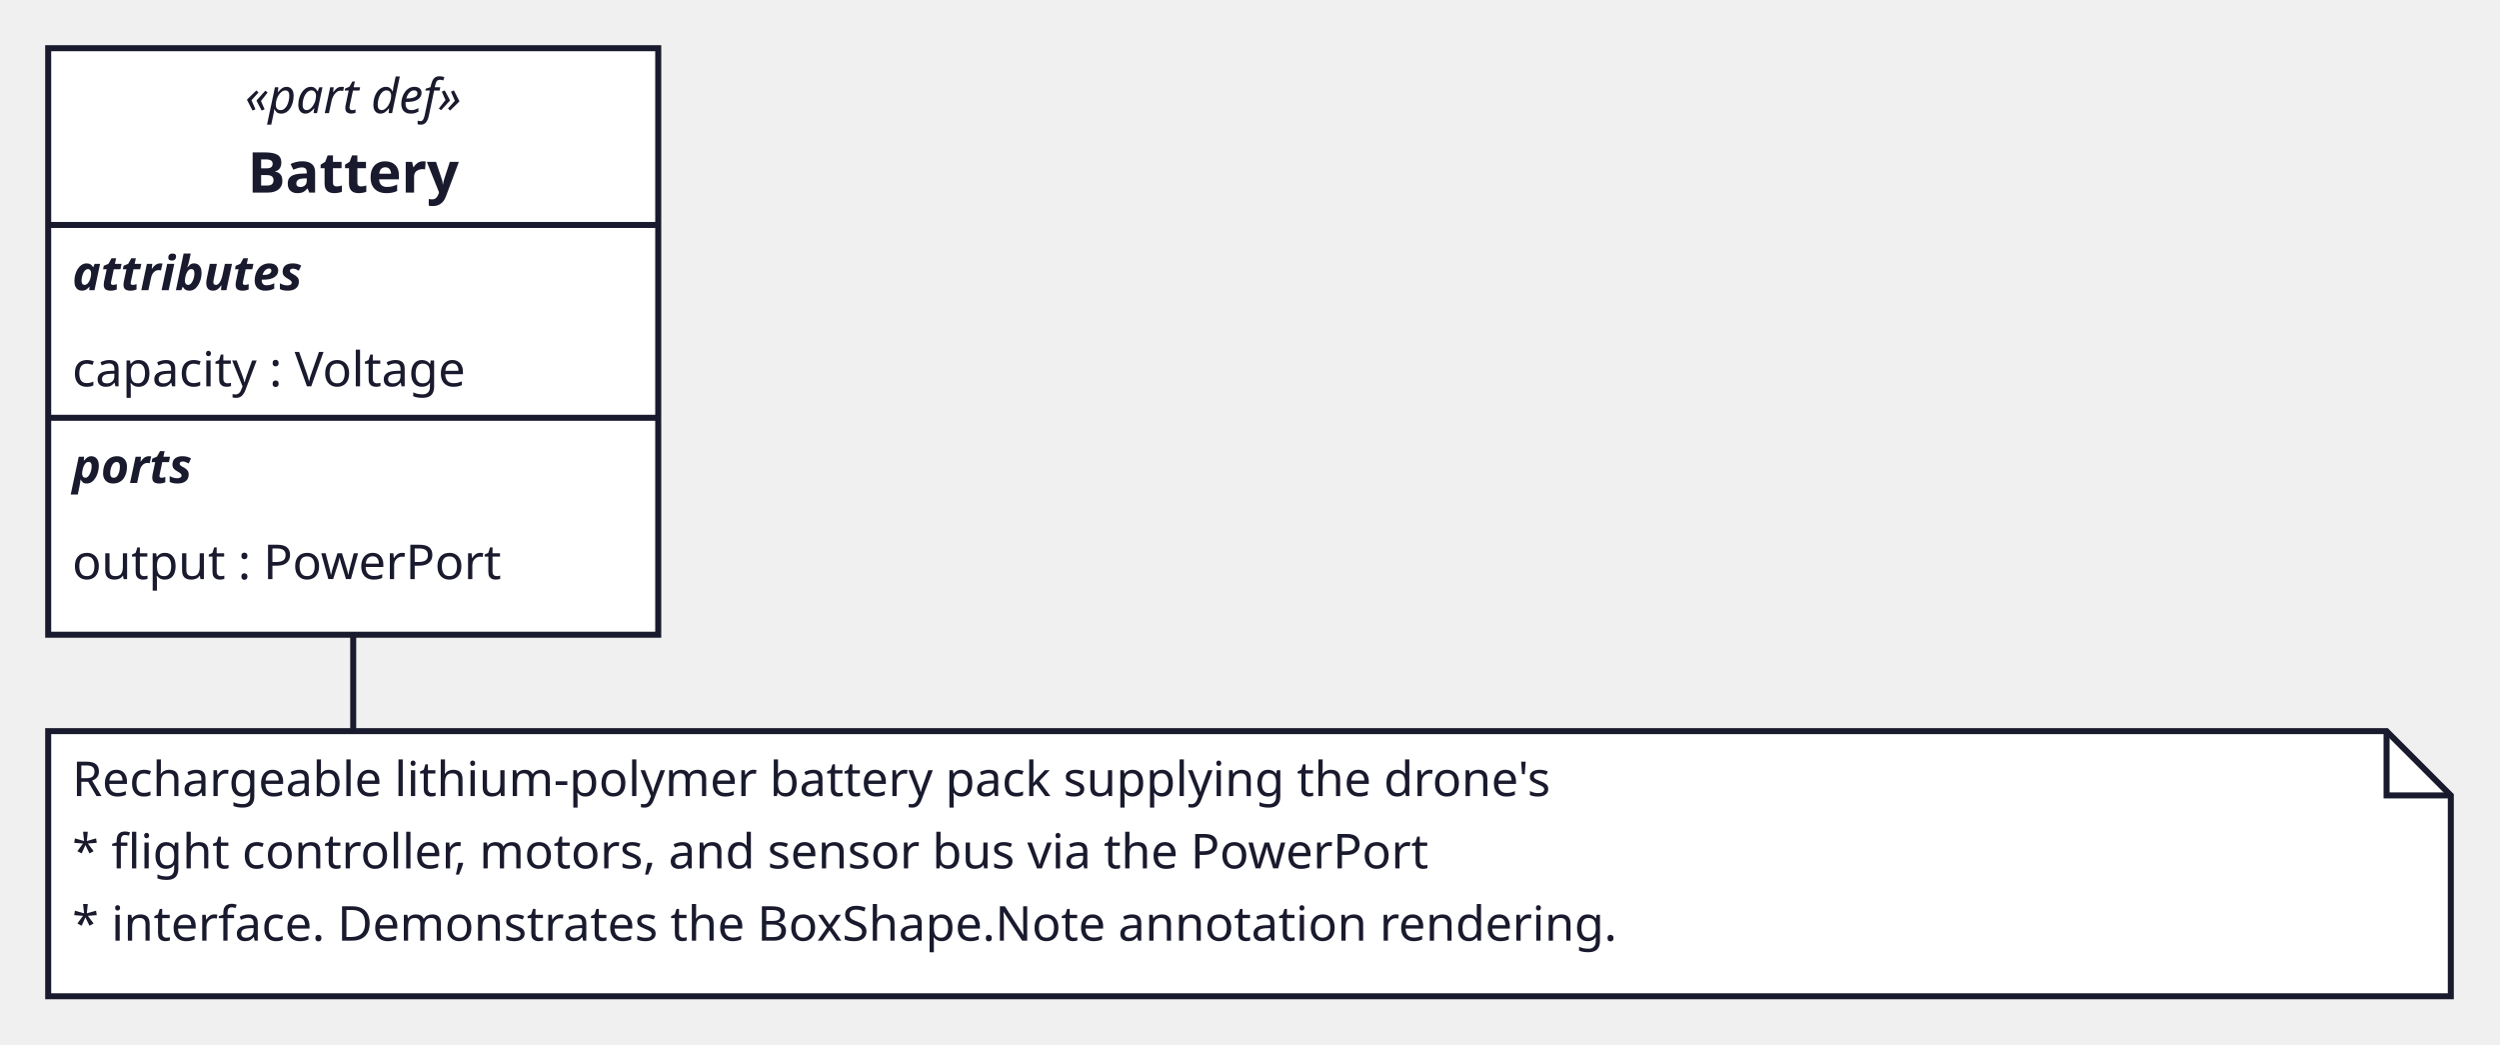
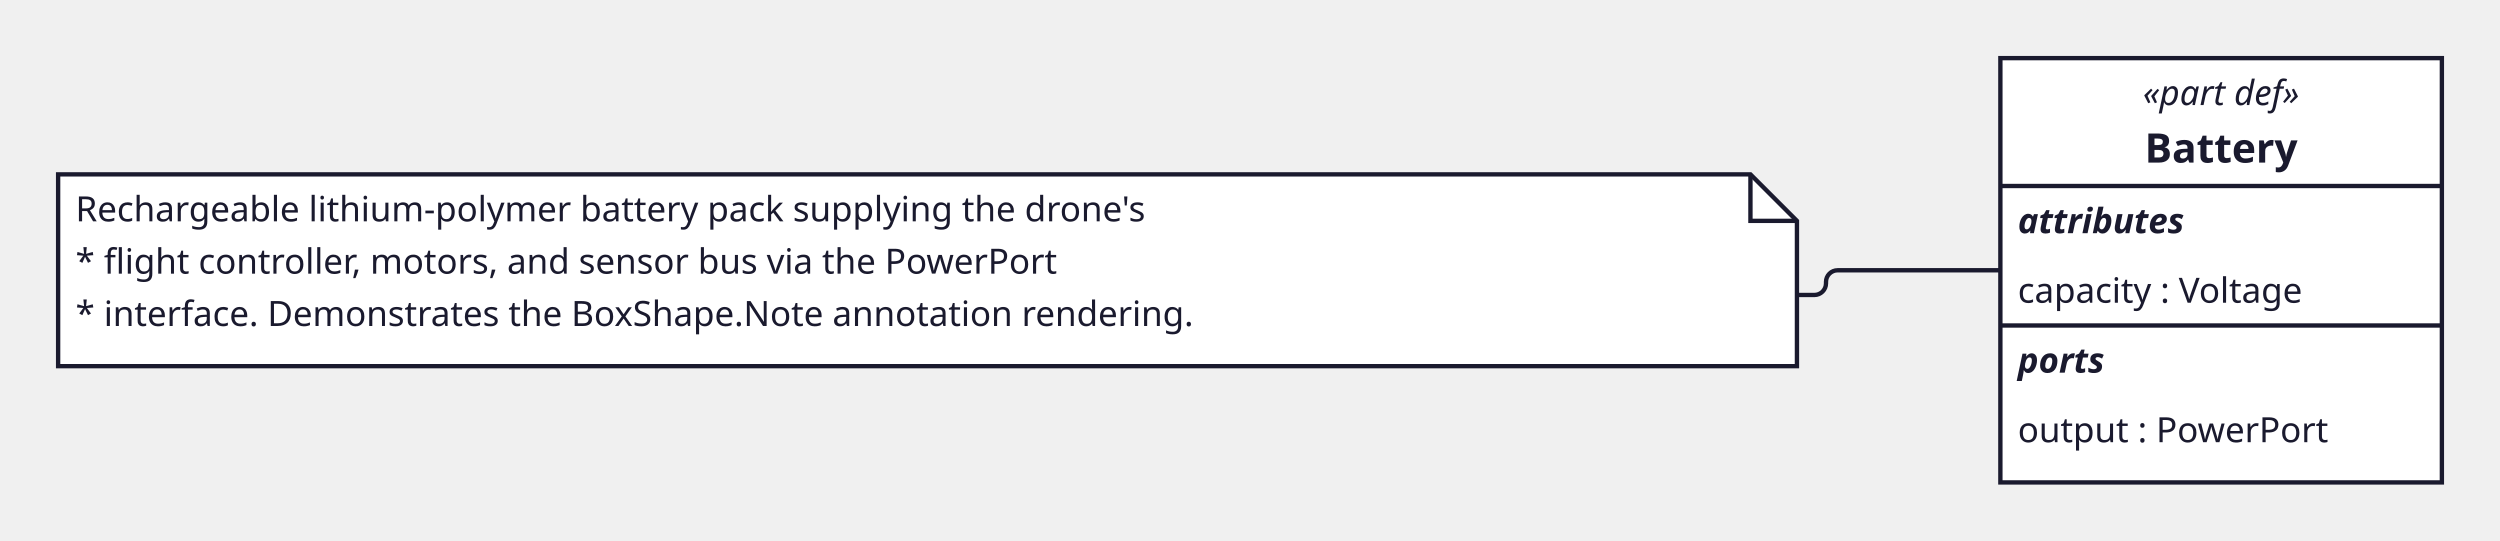
- <svg xmlns="http://www.w3.org/2000/svg" width="622.32" height="260.00" viewBox="0 0 622.32 260.00">
+ <svg xmlns="http://www.w3.org/2000/svg" width="860.24" height="186.00" viewBox="0 0 860.24 186.00">
  <defs>
    <marker id="line-end-open-chevron" markerWidth="10" markerHeight="7" refX="9" refY="3.5" orient="auto">
      <polyline points="0 0, 10 3.5, 0 7" fill="none" stroke="#1A1A2E" stroke-width="1.50" />
    </marker>
    <marker id="line-end-hollow-triangle" markerWidth="10" markerHeight="7" refX="9" refY="3.5" orient="auto">
      <polygon points="0 0, 10 3.5, 0 7" fill="#FFFFFF" stroke="#1A1A2E" stroke-width="1.50" />
    </marker>
    <marker id="line-end-filled-arrow" markerWidth="10" markerHeight="7" refX="9" refY="3.5" orient="auto">
      <polygon points="0 0, 10 3.5, 0 7" fill="#1A1A2E" stroke="#1A1A2E" stroke-width="1.50" />
    </marker>
    <marker id="line-end-hollow-triangle-crossbar" markerWidth="10" markerHeight="7" refX="9" refY="3.5" orient="auto">
      <polygon points="0 0, 10 3.5, 0 7" fill="#FFFFFF" stroke="#1A1A2E" stroke-width="1.50" />
      <line x1="7" y1="0" x2="7" y2="7" stroke="#1A1A2E" stroke-width="1.50" />
    </marker>
    <marker id="line-end-hollow-diamond" markerWidth="14" markerHeight="8" refX="13" refY="4" orient="auto">
      <polygon points="1 4, 7 0, 13 4, 7 8" fill="#FFFFFF" stroke="#1A1A2E" stroke-width="1.50" />
    </marker>
    <marker id="line-end-filled-diamond" markerWidth="14" markerHeight="8" refX="13" refY="4" orient="auto">
      <polygon points="1 4, 7 0, 13 4, 7 8" fill="#1A1A2E" stroke="#1A1A2E" stroke-width="1.50" />
    </marker>
    <marker id="line-end-circle" markerWidth="10" markerHeight="10" refX="9" refY="5" orient="auto">
      <circle cx="5" cy="5" r="4" fill="#FFFFFF" stroke="#1A1A2E" stroke-width="1.50" />
    </marker>
    <marker id="line-end-bar" markerWidth="4" markerHeight="12" refX="2" refY="6" orient="auto">
      <line x1="2" y1="0" x2="2" y2="12" stroke="#1A1A2E" stroke-width="1.50" />
    </marker>
    <filter id="label-bg" x="-0.05" y="-0.05" width="1.1" height="1.1">
      <feFlood flood-color="#FFFFFF" />
      <feComposite in="SourceGraphic" operator="over" />
    </filter>
  </defs>
-   <rect x="12.00" y="12.00" width="151.92" height="146.00" fill="#FFFFFF" stroke="#1A1A2E" stroke-width="1.50" />
-   <text x="87.96" y="24.00" font-family="Noto Sans, sans-serif" font-size="12.00" font-style="italic" fill="#1A1A2E" text-anchor="middle" dominant-baseline="middle">«part def»</text>
-   <text x="87.96" y="43.00" font-family="Noto Sans, sans-serif" font-size="14.00" font-weight="bold" fill="#1A1A2E" text-anchor="middle" dominant-baseline="middle">Battery</text>
-   <line x1="12.00" y1="56.00" x2="163.92" y2="56.00" stroke="#1A1A2E" stroke-width="1.50" />
-   <text x="18.00" y="68.00" font-family="Noto Sans, sans-serif" font-size="12.00" font-weight="bold" font-style="italic" fill="#1A1A2E" text-anchor="start" dominant-baseline="middle">attributes</text>
-   <text x="18.00" y="92.00" font-family="Noto Sans, sans-serif" font-size="12.00" fill="#1A1A2E" text-anchor="start" dominant-baseline="middle">capacity : Voltage</text>
-   <line x1="12.00" y1="104.00" x2="163.92" y2="104.00" stroke="#1A1A2E" stroke-width="1.50" />
-   <text x="18.00" y="116.00" font-family="Noto Sans, sans-serif" font-size="12.00" font-weight="bold" font-style="italic" fill="#1A1A2E" text-anchor="start" dominant-baseline="middle">ports</text>
-   <text x="18.00" y="140.00" font-family="Noto Sans, sans-serif" font-size="12.00" fill="#1A1A2E" text-anchor="start" dominant-baseline="middle">output : PowerPort</text>
-   <path d="M 12.00 182.00 L 594.32 182.00 L 610.32 198.00 L 610.32 248.00 L 12.00 248.00 Z" fill="#FFFFFF" stroke="#1A1A2E" stroke-width="1.50" />
-   <path d="M 594.32 182.00 L 594.32 198.00 L 610.32 198.00" fill="none" stroke="#1A1A2E" stroke-width="1.50" />
-   <text x="18.00" y="194.00" font-family="Noto Sans, sans-serif" font-size="12.00" fill="#1A1A2E" text-anchor="start" dominant-baseline="middle">Rechargeable lithium-polymer battery pack supplying the drone's</text>
-   <text x="18.00" y="212.00" font-family="Noto Sans, sans-serif" font-size="12.00" fill="#1A1A2E" text-anchor="start" dominant-baseline="middle">             * flight controller, motors, and sensor bus via the PowerPort</text>
-   <text x="18.00" y="230.00" font-family="Noto Sans, sans-serif" font-size="12.00" fill="#1A1A2E" text-anchor="start" dominant-baseline="middle">             * interface. Demonstrates the BoxShape.Note annotation rendering.</text>
-   <path d="M 87.96 182.00 L 87.96 158.00" fill="none" stroke="#1A1A2E" stroke-width="1.50" />
+   <rect x="688.32" y="20.00" width="151.92" height="146.00" fill="#FFFFFF" stroke="#1A1A2E" stroke-width="1.50" />
+   <text x="764.28" y="32.00" font-family="Noto Sans, sans-serif" font-size="12.00" font-style="italic" fill="#1A1A2E" text-anchor="middle" dominant-baseline="middle">«part def»</text>
+   <text x="764.28" y="51.00" font-family="Noto Sans, sans-serif" font-size="14.00" font-weight="bold" fill="#1A1A2E" text-anchor="middle" dominant-baseline="middle">Battery</text>
+   <line x1="688.32" y1="64.00" x2="840.24" y2="64.00" stroke="#1A1A2E" stroke-width="1.50" />
+   <text x="694.32" y="76.00" font-family="Noto Sans, sans-serif" font-size="12.00" font-weight="bold" font-style="italic" fill="#1A1A2E" text-anchor="start" dominant-baseline="middle">attributes</text>
+   <text x="694.32" y="100.00" font-family="Noto Sans, sans-serif" font-size="12.00" fill="#1A1A2E" text-anchor="start" dominant-baseline="middle">capacity : Voltage</text>
+   <line x1="688.32" y1="112.00" x2="840.24" y2="112.00" stroke="#1A1A2E" stroke-width="1.50" />
+   <text x="694.32" y="124.00" font-family="Noto Sans, sans-serif" font-size="12.00" font-weight="bold" font-style="italic" fill="#1A1A2E" text-anchor="start" dominant-baseline="middle">ports</text>
+   <text x="694.32" y="148.00" font-family="Noto Sans, sans-serif" font-size="12.00" fill="#1A1A2E" text-anchor="start" dominant-baseline="middle">output : PowerPort</text>
+   <path d="M 20.00 60.00 L 602.32 60.00 L 618.32 76.00 L 618.32 126.00 L 20.00 126.00 Z" fill="#FFFFFF" stroke="#1A1A2E" stroke-width="1.50" />
+   <path d="M 602.32 60.00 L 602.32 76.00 L 618.32 76.00" fill="none" stroke="#1A1A2E" stroke-width="1.50" />
+   <text x="26.00" y="72.00" font-family="Noto Sans, sans-serif" font-size="12.00" fill="#1A1A2E" text-anchor="start" dominant-baseline="middle">Rechargeable lithium-polymer battery pack supplying the drone's</text>
+   <text x="26.00" y="90.00" font-family="Noto Sans, sans-serif" font-size="12.00" fill="#1A1A2E" text-anchor="start" dominant-baseline="middle">             * flight controller, motors, and sensor bus via the PowerPort</text>
+   <text x="26.00" y="108.00" font-family="Noto Sans, sans-serif" font-size="12.00" fill="#1A1A2E" text-anchor="start" dominant-baseline="middle">             * interface. Demonstrates the BoxShape.Note annotation rendering.</text>
+   <path d="M 618.32 101.50 L 624.32 101.50 A 4.00 4.00 0 0 0 628.32 97.50 L 628.32 97.00 A 4.00 4.00 0 0 1 632.32 93.00 L 688.32 93.00" fill="none" stroke="#1A1A2E" stroke-width="1.50" />
</svg>
